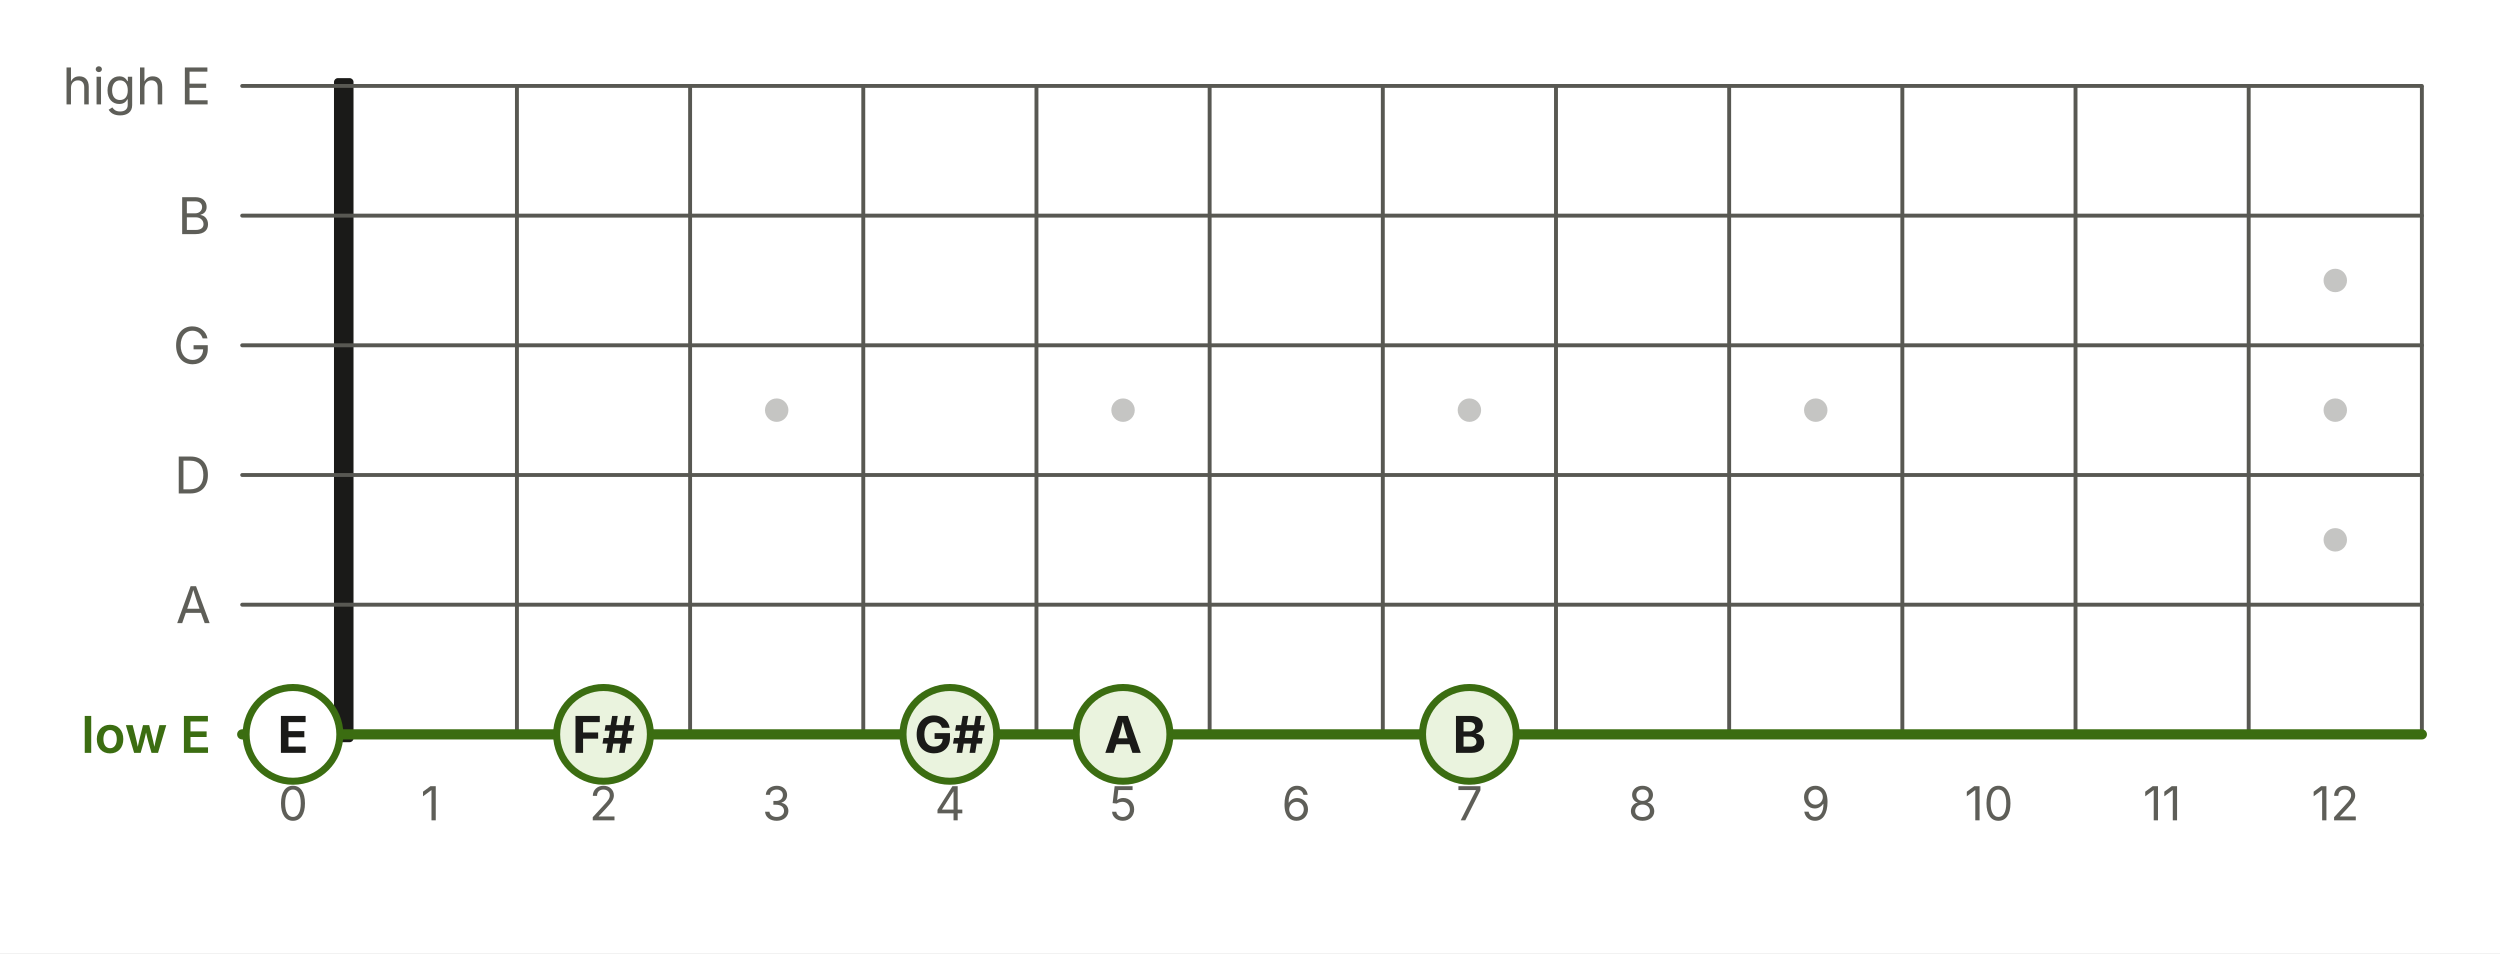
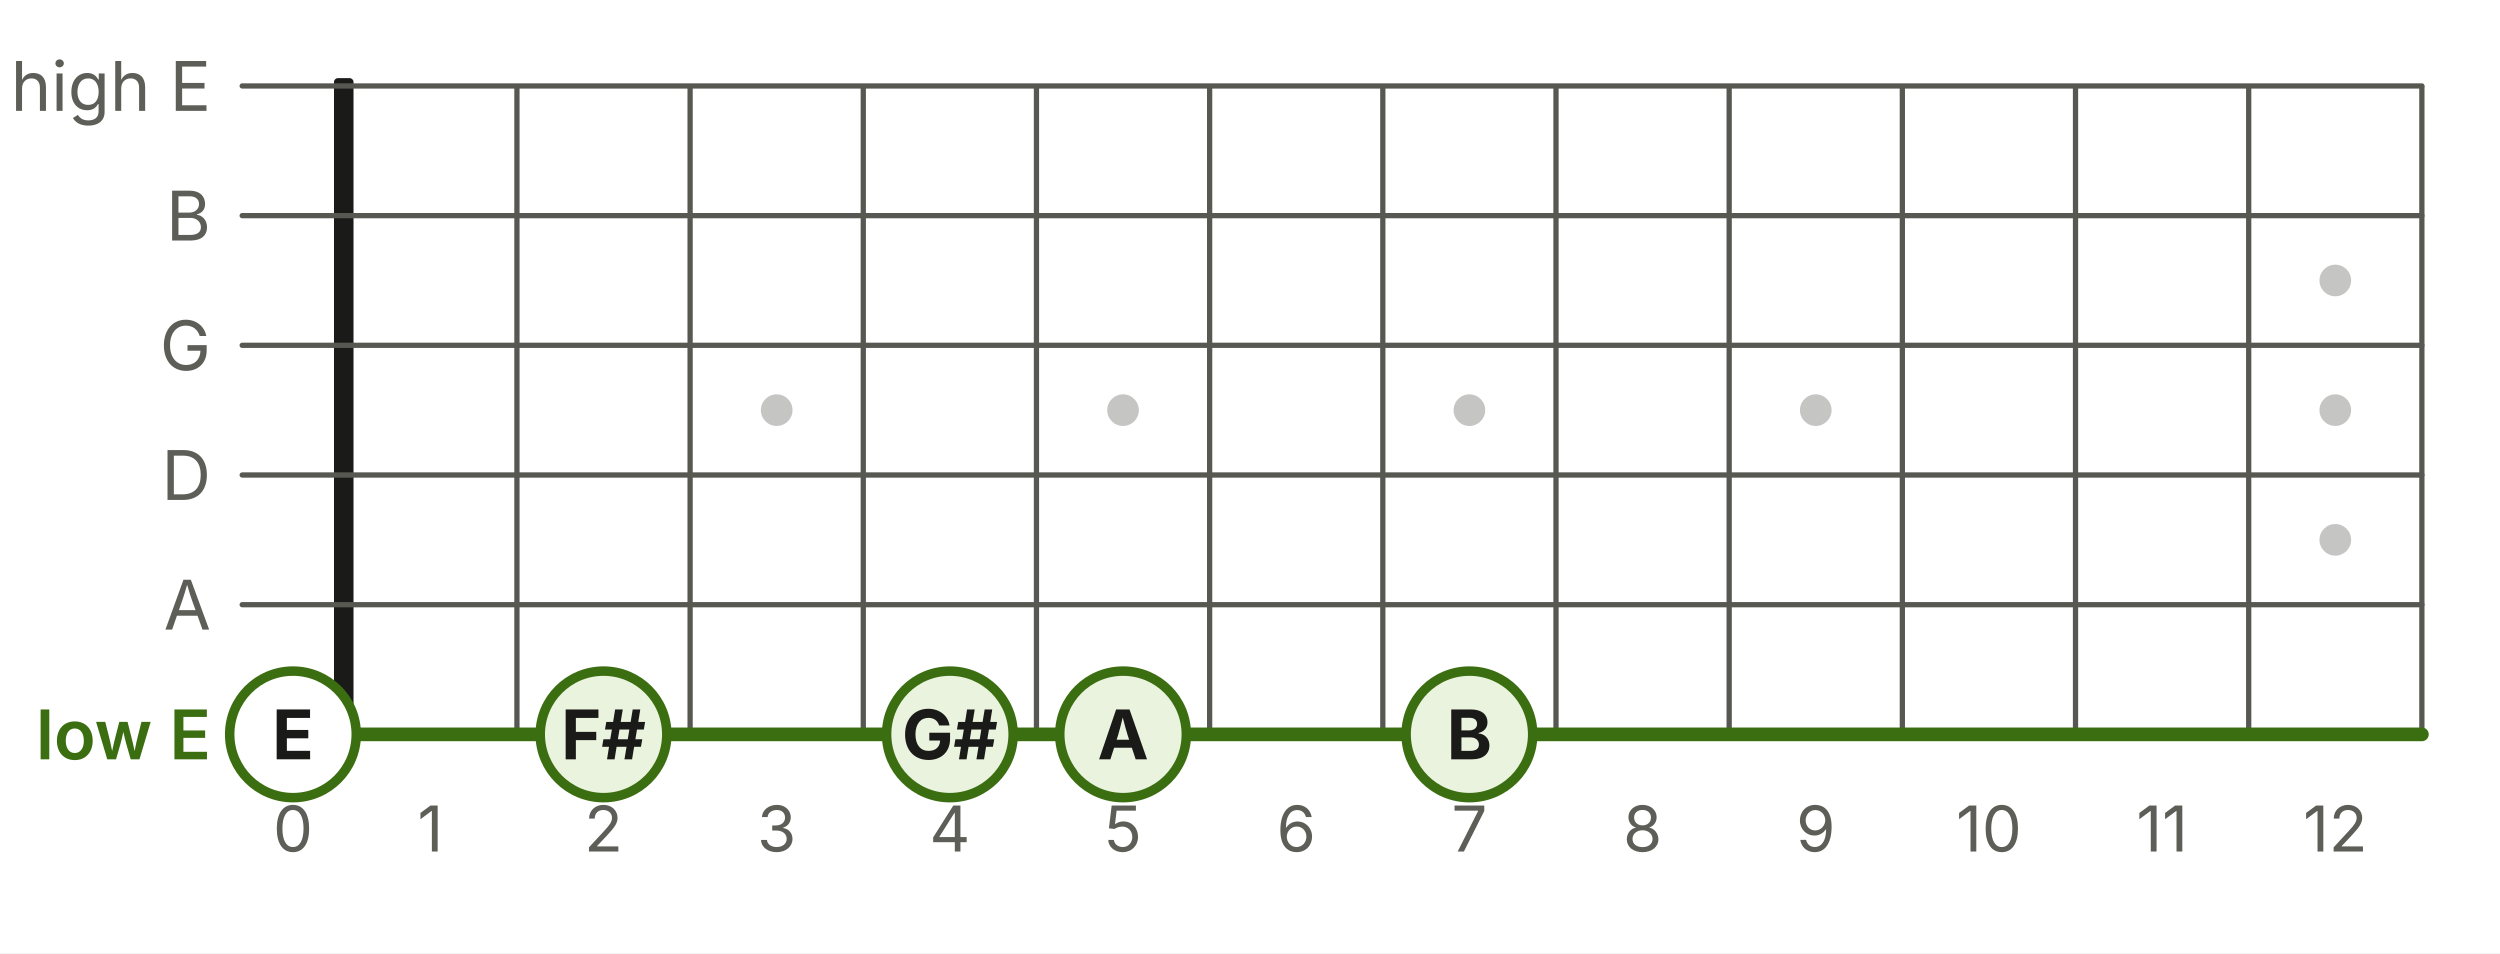
<svg xmlns="http://www.w3.org/2000/svg" width="2560" height="976" viewBox="0 0 640 244" font-family="Calibri,-apple-system,BlinkMacSystemFont,'Segoe UI',sans-serif">
  <rect width="640" height="244" fill="#ffffff" />
-   <circle cx="198.833" cy="105" r="3" fill="#585852" opacity="0.35" />
-   <circle cx="287.5" cy="105" r="3" fill="#585852" opacity="0.35" />
-   <circle cx="376.167" cy="105" r="3" fill="#585852" opacity="0.35" />
-   <circle cx="464.833" cy="105" r="3" fill="#585852" opacity="0.35" />
-   <circle cx="597.833" cy="105" r="3" fill="#585852" opacity="0.35" />
-   <circle cx="597.833" cy="71.8" r="3" fill="#585852" opacity="0.35" />
-   <circle cx="597.833" cy="138.2" r="3" fill="#585852" opacity="0.35" />
-   <line x1="132.333" y1="22" x2="132.333" y2="188" stroke="#585852" stroke-width="1" />
-   <line x1="176.667" y1="22" x2="176.667" y2="188" stroke="#585852" stroke-width="1" />
-   <line x1="221" y1="22" x2="221" y2="188" stroke="#585852" stroke-width="1" />
-   <line x1="265.333" y1="22" x2="265.333" y2="188" stroke="#585852" stroke-width="1" />
-   <line x1="309.667" y1="22" x2="309.667" y2="188" stroke="#585852" stroke-width="1" />
-   <line x1="354" y1="22" x2="354" y2="188" stroke="#585852" stroke-width="1" />
-   <line x1="398.333" y1="22" x2="398.333" y2="188" stroke="#585852" stroke-width="1" />
-   <line x1="442.667" y1="22" x2="442.667" y2="188" stroke="#585852" stroke-width="1" />
-   <line x1="487" y1="22" x2="487" y2="188" stroke="#585852" stroke-width="1" />
-   <line x1="531.333" y1="22" x2="531.333" y2="188" stroke="#585852" stroke-width="1" />
-   <line x1="575.667" y1="22" x2="575.667" y2="188" stroke="#585852" stroke-width="1" />
-   <line x1="620" y1="22" x2="620" y2="188" stroke="#585852" stroke-width="1" />
+   <circle cx="198.833" cy="105" r="4.05" fill="#585852" opacity="0.35" />
+   <circle cx="287.5" cy="105" r="4.05" fill="#585852" opacity="0.35" />
+   <circle cx="376.167" cy="105" r="4.05" fill="#585852" opacity="0.35" />
+   <circle cx="464.833" cy="105" r="4.05" fill="#585852" opacity="0.35" />
+   <circle cx="597.833" cy="105" r="4.05" fill="#585852" opacity="0.35" />
+   <circle cx="597.833" cy="71.8" r="4.05" fill="#585852" opacity="0.35" />
+   <circle cx="597.833" cy="138.2" r="4.05" fill="#585852" opacity="0.35" />
+   <line x1="132.333" y1="22" x2="132.333" y2="188" stroke="#585852" stroke-width="1.35" />
+   <line x1="176.667" y1="22" x2="176.667" y2="188" stroke="#585852" stroke-width="1.35" />
+   <line x1="221" y1="22" x2="221" y2="188" stroke="#585852" stroke-width="1.35" />
+   <line x1="265.333" y1="22" x2="265.333" y2="188" stroke="#585852" stroke-width="1.35" />
+   <line x1="309.667" y1="22" x2="309.667" y2="188" stroke="#585852" stroke-width="1.35" />
+   <line x1="354" y1="22" x2="354" y2="188" stroke="#585852" stroke-width="1.35" />
+   <line x1="398.333" y1="22" x2="398.333" y2="188" stroke="#585852" stroke-width="1.35" />
+   <line x1="442.667" y1="22" x2="442.667" y2="188" stroke="#585852" stroke-width="1.35" />
+   <line x1="487" y1="22" x2="487" y2="188" stroke="#585852" stroke-width="1.35" />
+   <line x1="531.333" y1="22" x2="531.333" y2="188" stroke="#585852" stroke-width="1.35" />
+   <line x1="575.667" y1="22" x2="575.667" y2="188" stroke="#585852" stroke-width="1.35" />
+   <line x1="620" y1="22" x2="620" y2="188" stroke="#585852" stroke-width="1.35" />
  <rect x="85.5" y="20" width="5" height="170" fill="#1a1a18" rx="1" />
-   <line x1="62" y1="22" x2="620" y2="22" stroke="#585852" stroke-width="1" stroke-linecap="round" />
-   <text x="54" y="22" text-anchor="end" dominant-baseline="central" font-size="13" font-weight="400" fill="#5e5e58">high E</text>
-   <line x1="62" y1="55.2" x2="620" y2="55.2" stroke="#585852" stroke-width="1" stroke-linecap="round" />
-   <text x="54" y="55.2" text-anchor="end" dominant-baseline="central" font-size="13" font-weight="400" fill="#5e5e58">B</text>
-   <line x1="62" y1="88.4" x2="620" y2="88.4" stroke="#585852" stroke-width="1" stroke-linecap="round" />
-   <text x="54" y="88.4" text-anchor="end" dominant-baseline="central" font-size="13" font-weight="400" fill="#5e5e58">G</text>
-   <line x1="62" y1="121.6" x2="620" y2="121.6" stroke="#585852" stroke-width="1" stroke-linecap="round" />
-   <text x="54" y="121.6" text-anchor="end" dominant-baseline="central" font-size="13" font-weight="400" fill="#5e5e58">D</text>
-   <line x1="62" y1="154.8" x2="620" y2="154.8" stroke="#585852" stroke-width="1" stroke-linecap="round" />
-   <text x="54" y="154.8" text-anchor="end" dominant-baseline="central" font-size="13" font-weight="400" fill="#5e5e58">A</text>
-   <line x1="62" y1="188" x2="620" y2="188" stroke="#3b6d11" stroke-width="2.6" stroke-linecap="round" />
-   <text x="54" y="188" text-anchor="end" dominant-baseline="central" font-size="13" font-weight="600" fill="#3b6d11">low E</text>
-   <circle cx="75" cy="188" r="12" fill="#ffffff" stroke="#3b6d11" stroke-width="1.8" />
-   <circle cx="154.5" cy="188" r="12" fill="#eaf3de" stroke="#3b6d11" stroke-width="1.8" />
-   <circle cx="243.167" cy="188" r="12" fill="#eaf3de" stroke="#3b6d11" stroke-width="1.8" />
-   <circle cx="287.5" cy="188" r="12" fill="#eaf3de" stroke="#3b6d11" stroke-width="1.8" />
-   <circle cx="376.167" cy="188" r="12" fill="#eaf3de" stroke="#3b6d11" stroke-width="1.8" />
-   <g font-size="13" font-weight="700" fill="#1a1a18" text-anchor="middle" dominant-baseline="central">
+   <line x1="62" y1="22" x2="620" y2="22" stroke="#585852" stroke-width="1.35" stroke-linecap="round" />
+   <text x="54" y="22" text-anchor="end" dominant-baseline="central" font-size="17.55" font-weight="400" fill="#5e5e58">high E</text>
+   <line x1="62" y1="55.2" x2="620" y2="55.2" stroke="#585852" stroke-width="1.35" stroke-linecap="round" />
+   <text x="54" y="55.2" text-anchor="end" dominant-baseline="central" font-size="17.55" font-weight="400" fill="#5e5e58">B</text>
+   <line x1="62" y1="88.4" x2="620" y2="88.4" stroke="#585852" stroke-width="1.35" stroke-linecap="round" />
+   <text x="54" y="88.4" text-anchor="end" dominant-baseline="central" font-size="17.55" font-weight="400" fill="#5e5e58">G</text>
+   <line x1="62" y1="121.6" x2="620" y2="121.6" stroke="#585852" stroke-width="1.35" stroke-linecap="round" />
+   <text x="54" y="121.6" text-anchor="end" dominant-baseline="central" font-size="17.55" font-weight="400" fill="#5e5e58">D</text>
+   <line x1="62" y1="154.8" x2="620" y2="154.8" stroke="#585852" stroke-width="1.35" stroke-linecap="round" />
+   <text x="54" y="154.8" text-anchor="end" dominant-baseline="central" font-size="17.55" font-weight="400" fill="#5e5e58">A</text>
+   <line x1="62" y1="188" x2="620" y2="188" stroke="#3b6d11" stroke-width="3.51" stroke-linecap="round" />
+   <text x="54" y="188" text-anchor="end" dominant-baseline="central" font-size="17.55" font-weight="600" fill="#3b6d11">low E</text>
+   <circle cx="75" cy="188" r="16.2" fill="#ffffff" stroke="#3b6d11" stroke-width="2.43" />
+   <circle cx="154.5" cy="188" r="16.2" fill="#eaf3de" stroke="#3b6d11" stroke-width="2.43" />
+   <circle cx="243.167" cy="188" r="16.2" fill="#eaf3de" stroke="#3b6d11" stroke-width="2.43" />
+   <circle cx="287.5" cy="188" r="16.2" fill="#eaf3de" stroke="#3b6d11" stroke-width="2.43" />
+   <circle cx="376.167" cy="188" r="16.2" fill="#eaf3de" stroke="#3b6d11" stroke-width="2.43" />
+   <g font-size="17.55" font-weight="700" fill="#1a1a18" text-anchor="middle" dominant-baseline="central">
    <text x="75" y="188">E</text>
    <text x="154.5" y="188">F#</text>
    <text x="243.167" y="188">G#</text>
    <text x="287.5" y="188">A</text>
    <text x="376.167" y="188">B</text>
  </g>
-   <g font-size="12" fill="#5e5e58" text-anchor="middle">
-     <text x="75" y="210">0</text>
-     <text x="110.167" y="210">1</text>
-     <text x="154.5" y="210">2</text>
-     <text x="198.833" y="210">3</text>
-     <text x="243.167" y="210">4</text>
-     <text x="287.5" y="210">5</text>
-     <text x="331.833" y="210">6</text>
-     <text x="376.167" y="210">7</text>
-     <text x="420.5" y="210">8</text>
-     <text x="464.833" y="210">9</text>
-     <text x="509.167" y="210">10</text>
-     <text x="553.5" y="210">11</text>
-     <text x="597.833" y="210">12</text>
+   <g font-size="16.2" fill="#5e5e58" text-anchor="middle">
+     <text x="75" y="218">0</text>
+     <text x="110.167" y="218">1</text>
+     <text x="154.5" y="218">2</text>
+     <text x="198.833" y="218">3</text>
+     <text x="243.167" y="218">4</text>
+     <text x="287.5" y="218">5</text>
+     <text x="331.833" y="218">6</text>
+     <text x="376.167" y="218">7</text>
+     <text x="420.5" y="218">8</text>
+     <text x="464.833" y="218">9</text>
+     <text x="509.167" y="218">10</text>
+     <text x="553.5" y="218">11</text>
+     <text x="597.833" y="218">12</text>
  </g>
</svg>
